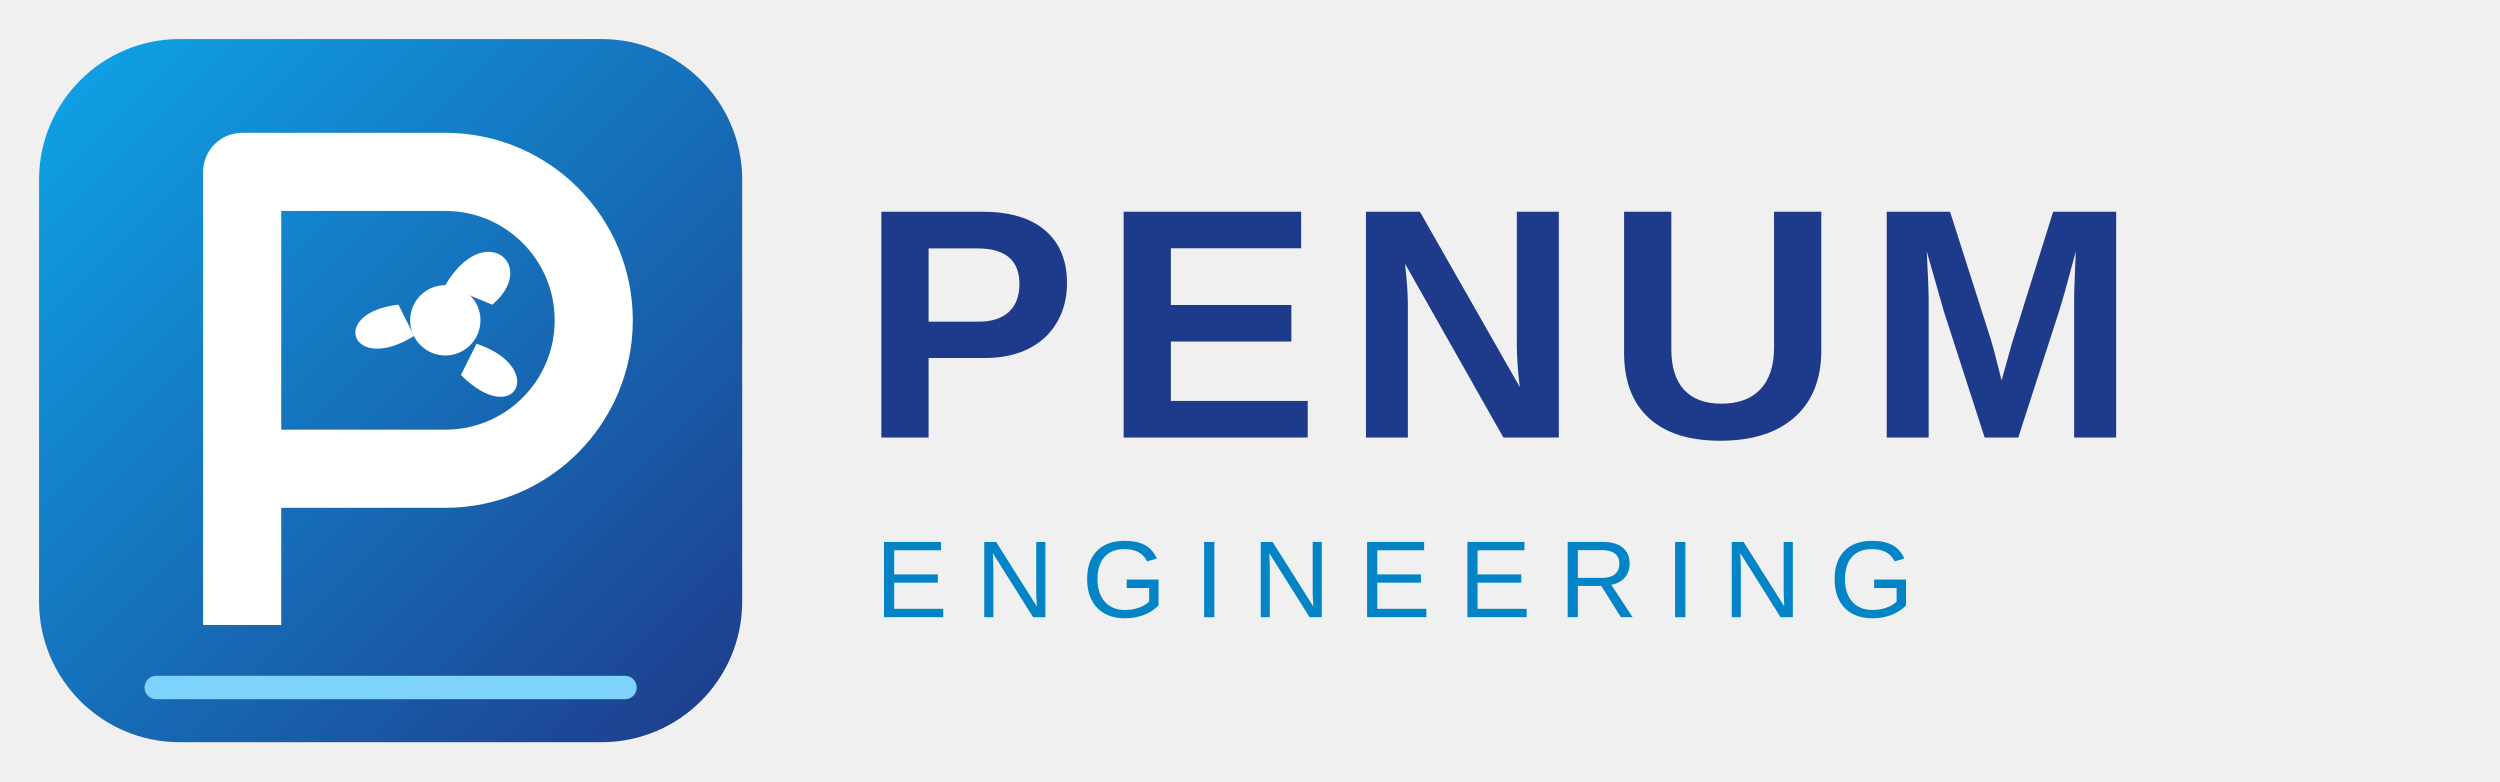
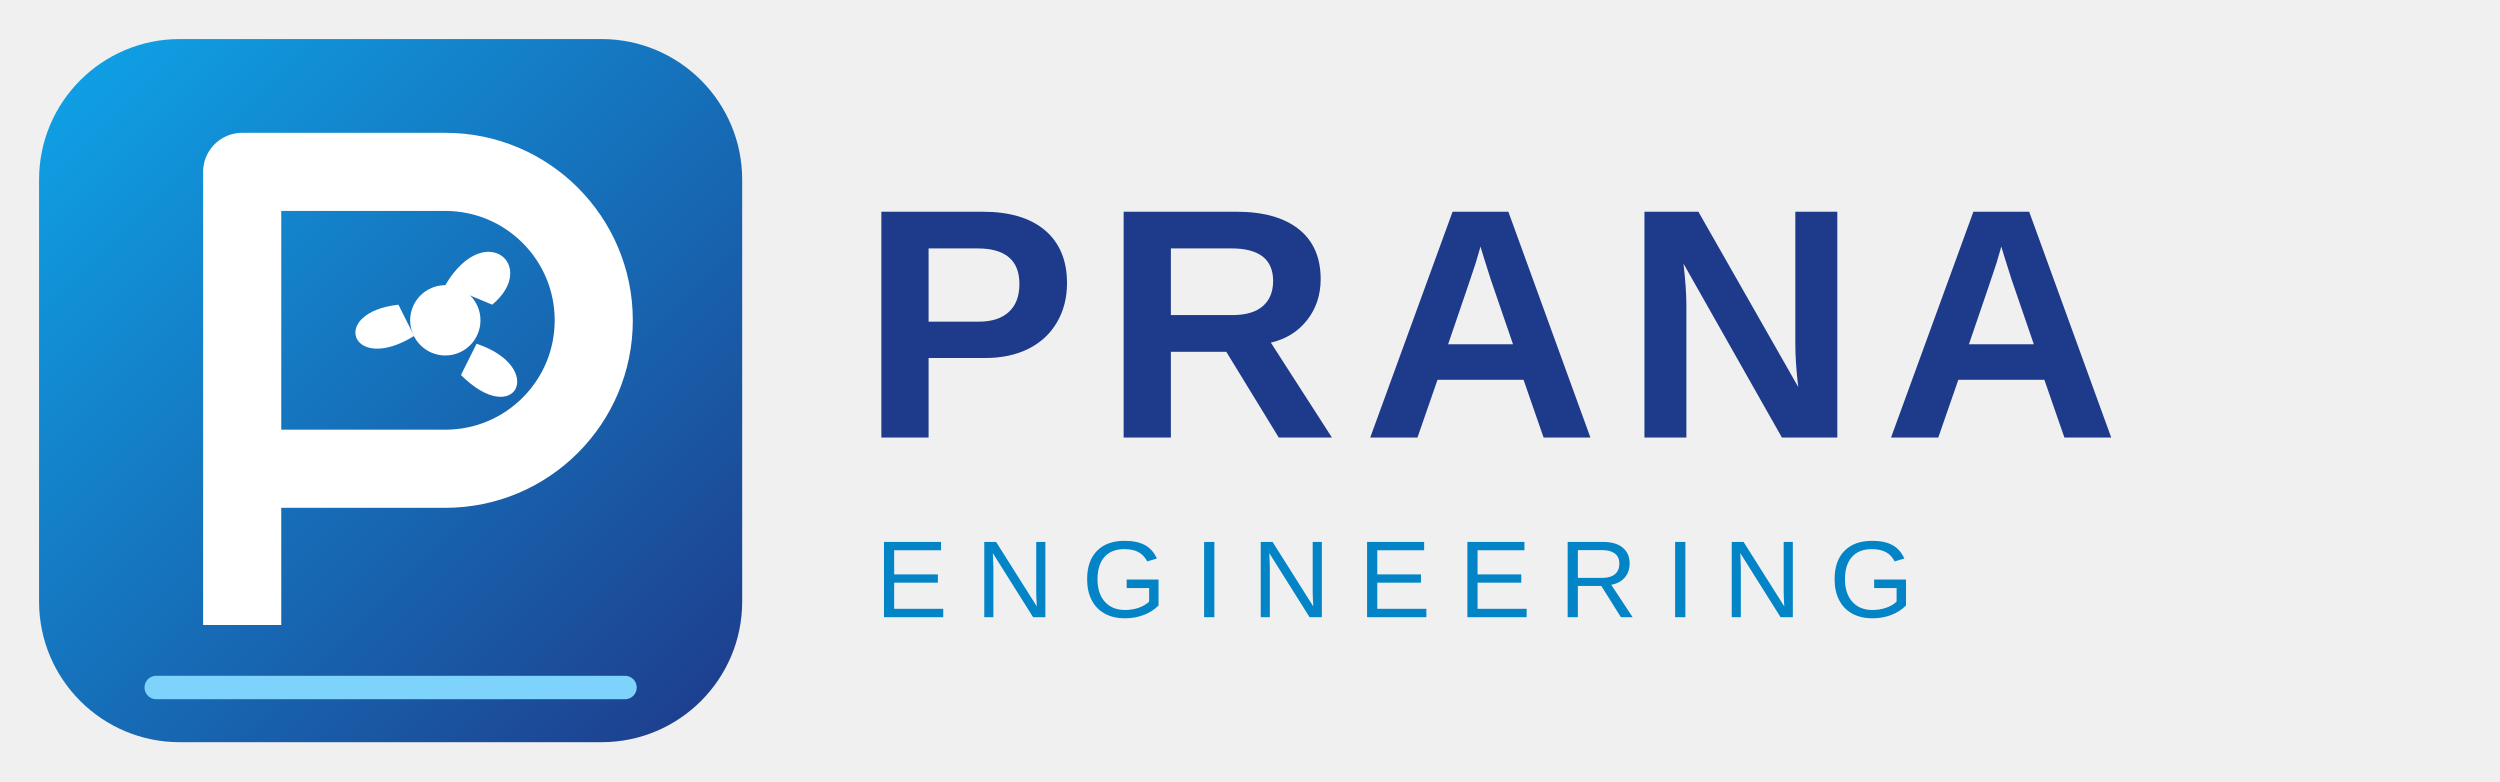
<svg xmlns="http://www.w3.org/2000/svg" viewBox="0 0 640 200" width="640" height="200">
  <defs>
    <linearGradient id="g" x1="0" y1="0" x2="1" y2="1">
      <stop offset="0" stop-color="#0ea5e9" />
      <stop offset="1" stop-color="#1e3a8a" />
    </linearGradient>
  </defs>
  <rect x="10" y="10" width="180" height="180" rx="36" fill="url(#g)" />
  <path d="M62 160V44h52a38 38 0 0 1 0 76H62" fill="none" stroke="#fff" stroke-width="20" stroke-linejoin="round" />
  <g transform="translate(114 82)" fill="#fff">
    <circle r="9" />
    <path d="M0-9C10-26 24-14 12-4Z" />
    <path d="M8 6C26 12 18 28 4 14Z" />
    <path d="M-8 4C-24 14 -30-2 -12-4Z" />
  </g>
  <path d="M40 176h120" stroke="#7dd3fc" stroke-width="6" stroke-linecap="round" />
-   <text x="220" y="112" font-family="Arial, Helvetica, sans-serif" font-size="84" font-weight="700" fill="#1e3a8a" letter-spacing="6">PENUM</text>
+   <text x="220" y="112" font-family="Arial, Helvetica, sans-serif" font-size="84" font-weight="700" fill="#1e3a8a" letter-spacing="6">PRANA</text>
  <text x="224" y="158" font-family="Arial, Helvetica, sans-serif" font-size="28" fill="#0284c7" letter-spacing="7">ENGINEERING</text>
</svg>
